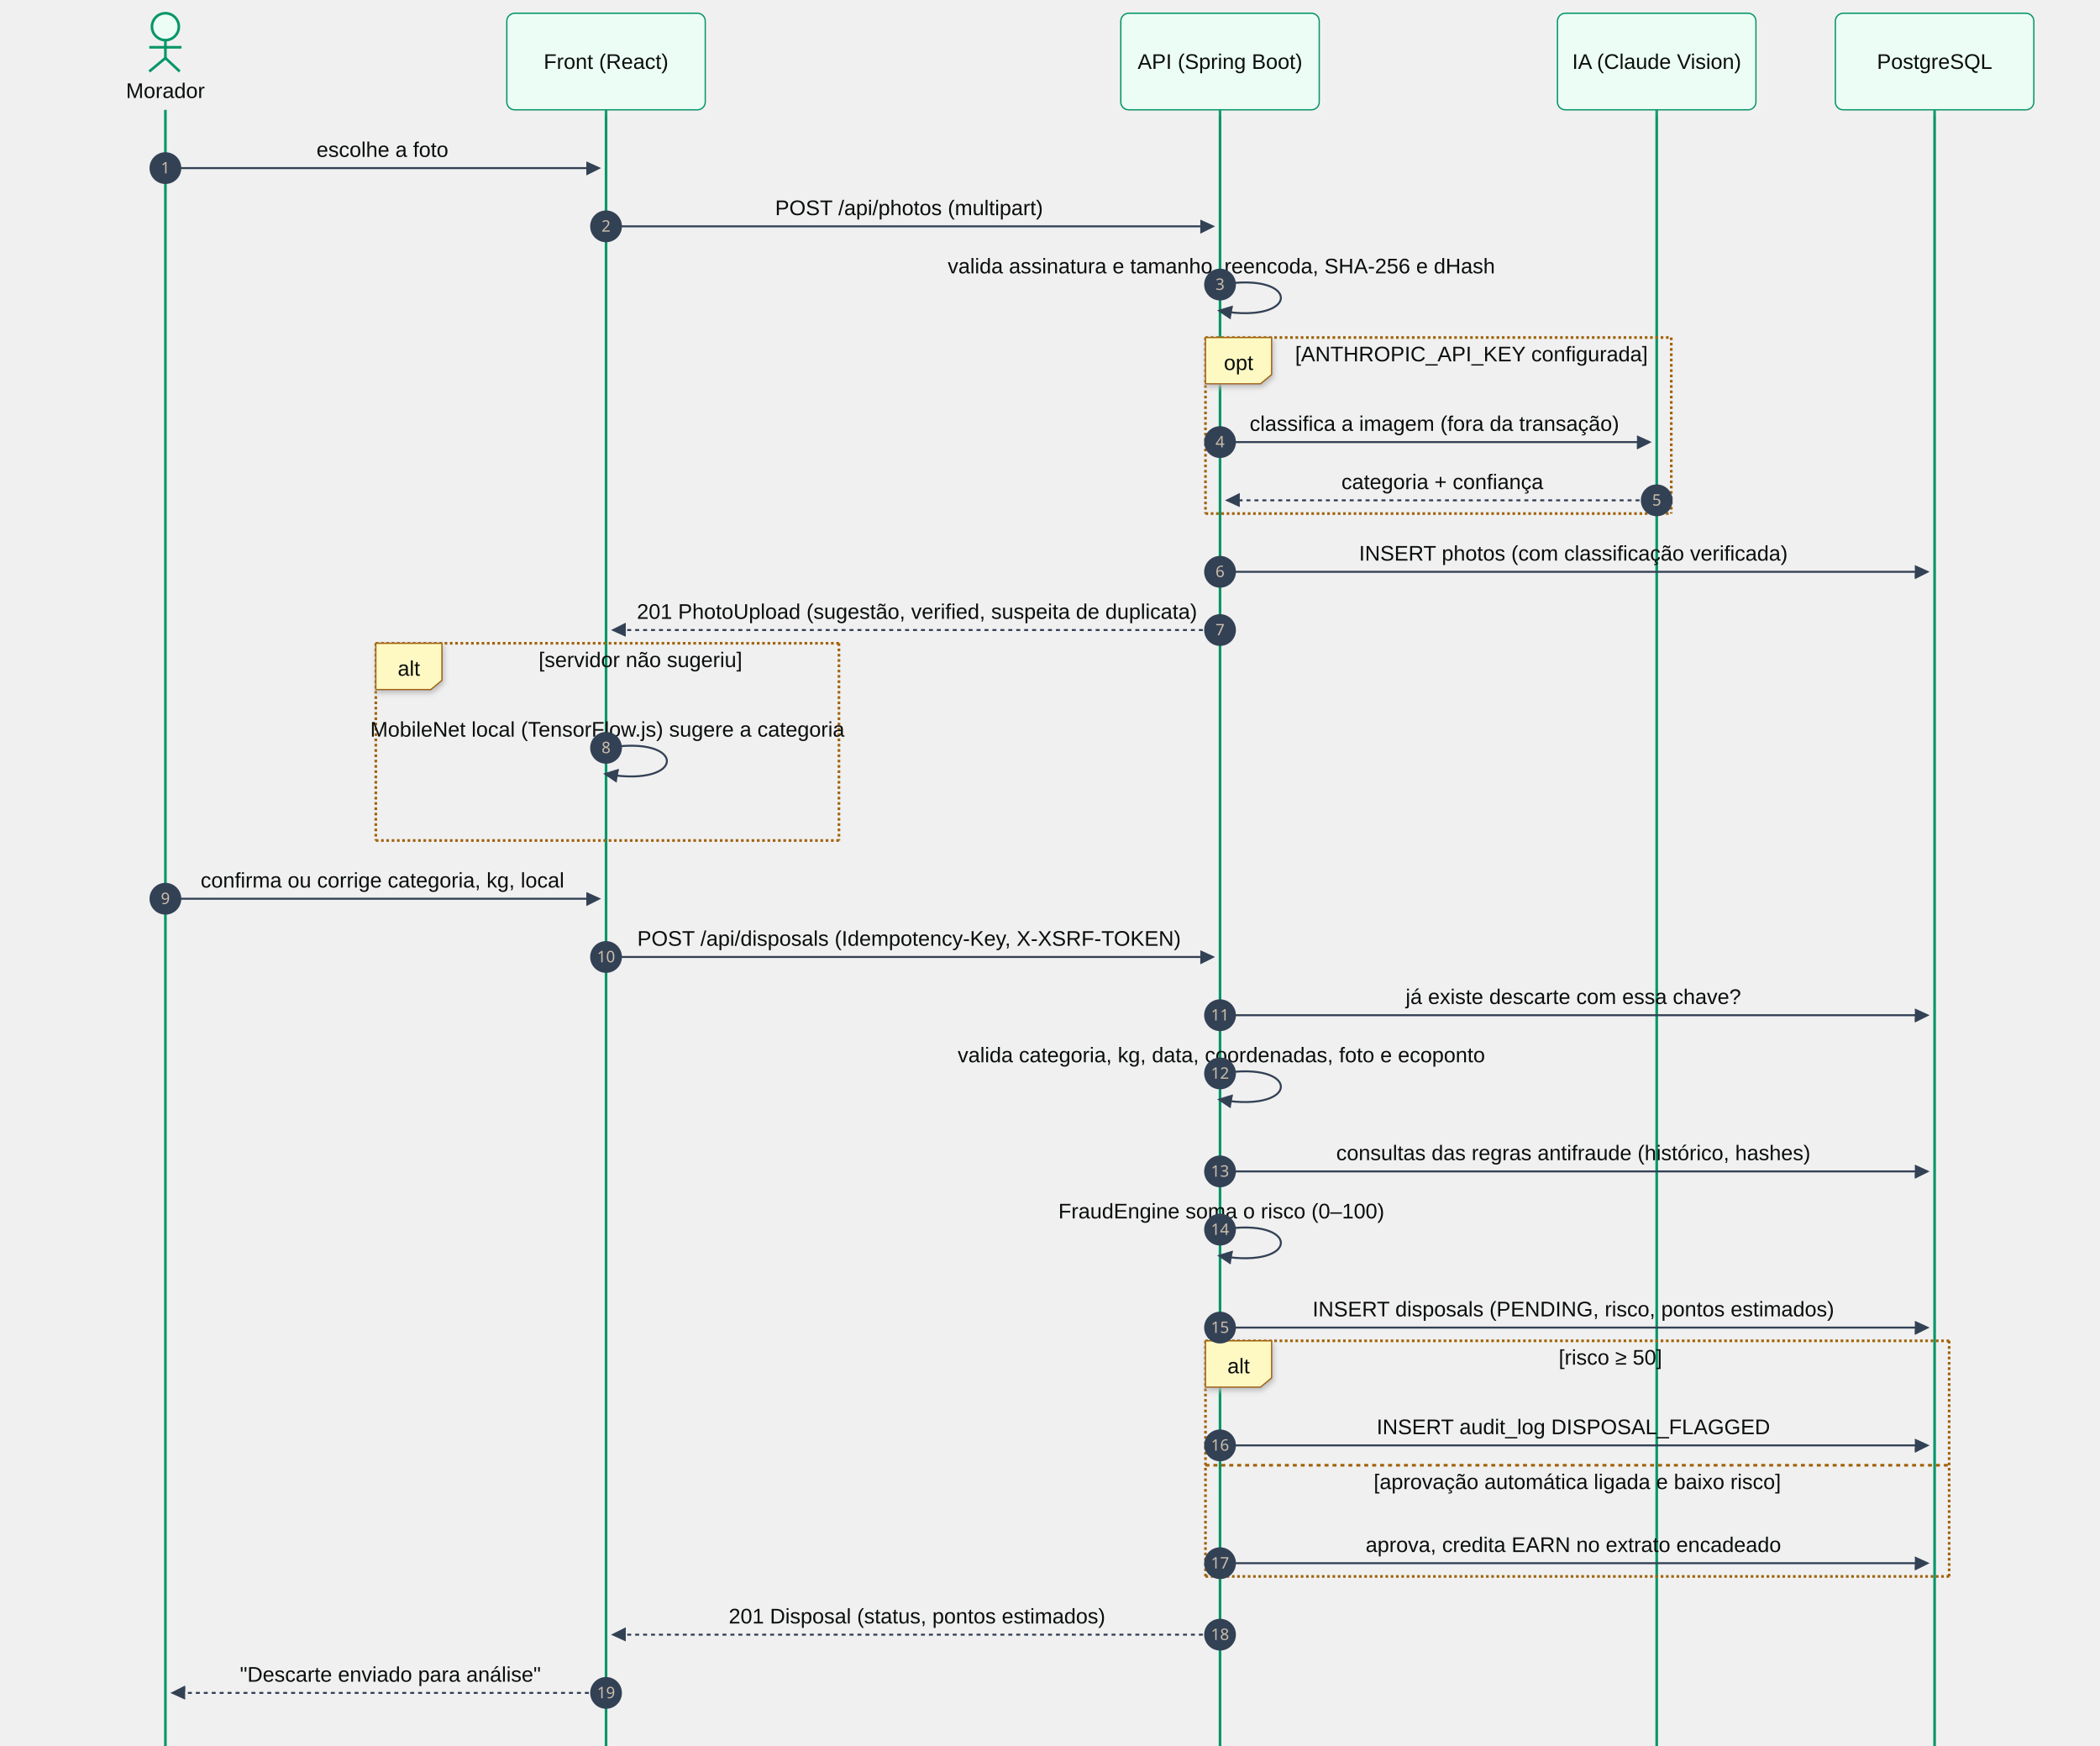
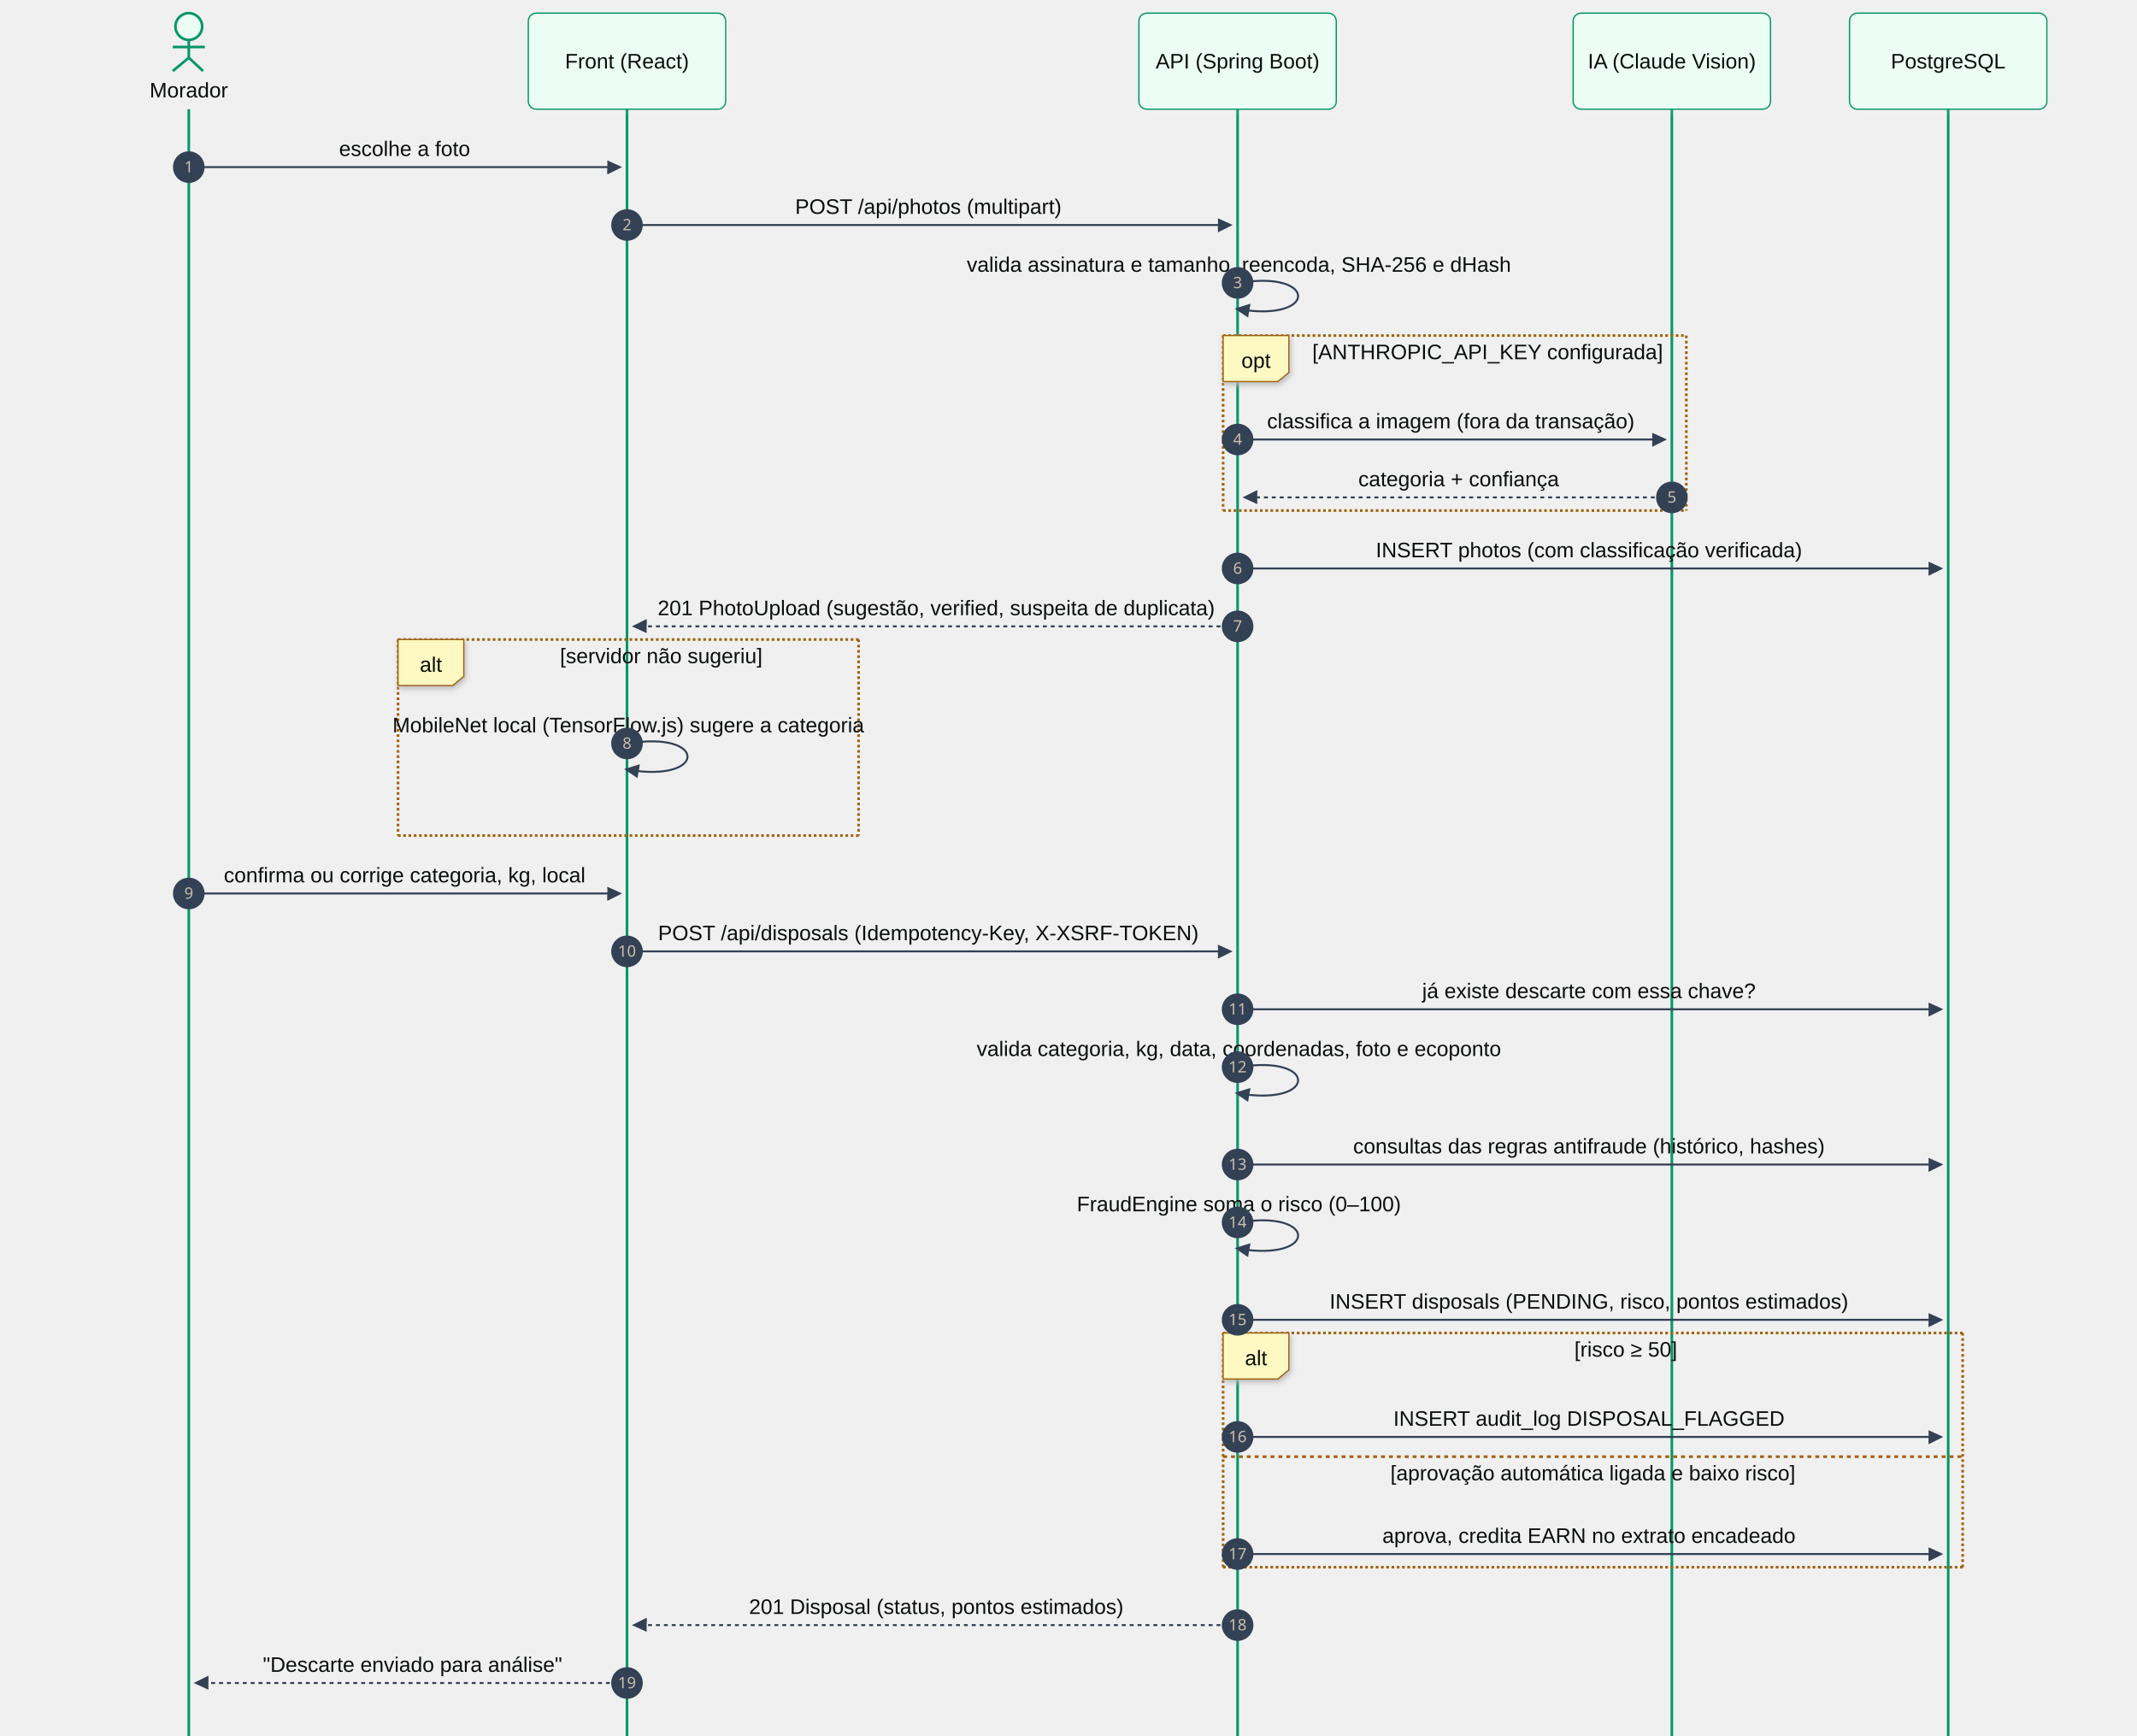
- <svg xmlns="http://www.w3.org/2000/svg" id="my-svg" width="100%" style="max-width: 1587px; background-color: white;" viewBox="-50 -10 1587 1319" role="graphics-document document" aria-roledescription="sequence">
+ <svg xmlns="http://www.w3.org/2000/svg" id="my-svg" width="1587" height="1289" viewBox="-50 -10 1587 1319" role="graphics-document document" aria-roledescription="sequence" style="background-color: white;">
  <g>
    <line id="actor4" x1="1412" y1="73" x2="1412" y2="2000" class="actor-line 200" stroke-width="0.5px" stroke="#999" name="D" data-et="life-line" data-id="D" />
    <g id="root-4" data-look="neo" data-et="participant" data-type="participant" data-id="D">
      <rect x="1337" y="0" fill="#eaeaea" stroke="#666" width="150" height="73" name="D" rx="6" ry="6" class="actor actor-top" data-look="neo" filter="url(#my-svg-drop-shadow)" />
      <text x="1412" y="36.5" dominant-baseline="central" alignment-baseline="central" class="actor actor-box" style="text-anchor: middle; font-size: 16px; font-weight: 400;">
        <tspan x="1412" dy="0">PostgreSQL</tspan>
      </text>
    </g>
  </g>
  <g>
    <line id="actor3" x1="1202" y1="73" x2="1202" y2="2000" class="actor-line 200" stroke-width="0.5px" stroke="#999" name="IA" data-et="life-line" data-id="IA" />
    <g id="root-3" data-look="neo" data-et="participant" data-type="participant" data-id="IA">
      <rect x="1127" y="0" fill="#eaeaea" stroke="#666" width="150" height="73" name="IA" rx="6" ry="6" class="actor actor-top" data-look="neo" filter="url(#my-svg-drop-shadow)" />
      <text x="1202" y="36.5" dominant-baseline="central" alignment-baseline="central" class="actor actor-box" style="text-anchor: middle; font-size: 16px; font-weight: 400;">
        <tspan x="1202" dy="0">IA (Claude Vision)</tspan>
      </text>
    </g>
  </g>
  <g>
    <line id="actor2" x1="872" y1="73" x2="872" y2="2000" class="actor-line 200" stroke-width="0.5px" stroke="#999" name="A" data-et="life-line" data-id="A" />
    <g id="root-2" data-look="neo" data-et="participant" data-type="participant" data-id="A">
      <rect x="797" y="0" fill="#eaeaea" stroke="#666" width="150" height="73" name="A" rx="6" ry="6" class="actor actor-top" data-look="neo" filter="url(#my-svg-drop-shadow)" />
      <text x="872" y="36.5" dominant-baseline="central" alignment-baseline="central" class="actor actor-box" style="text-anchor: middle; font-size: 16px; font-weight: 400;">
        <tspan x="872" dy="0">API (Spring Boot)</tspan>
      </text>
    </g>
  </g>
  <g>
    <line id="actor1" x1="408" y1="73" x2="408" y2="2000" class="actor-line 200" stroke-width="0.5px" stroke="#999" name="F" data-et="life-line" data-id="F" />
    <g id="root-1" data-look="neo" data-et="participant" data-type="participant" data-id="F">
      <rect x="333" y="0" fill="#eaeaea" stroke="#666" width="150" height="73" name="F" rx="6" ry="6" class="actor actor-top" data-look="neo" filter="url(#my-svg-drop-shadow)" />
      <text x="408" y="36.5" dominant-baseline="central" alignment-baseline="central" class="actor actor-box" style="text-anchor: middle; font-size: 16px; font-weight: 400;">
        <tspan x="408" dy="0">Front (React)</tspan>
      </text>
    </g>
  </g>
  <g>
    <line id="actor0" x1="75" y1="73" x2="75" y2="2000" class="actor-line 200" stroke-width="0.5px" stroke="#999" name="M" data-et="life-line" data-id="M" />
  </g>
  <style>#my-svg{font-family:Segoe UI,Arial,sans-serif;font-size:16px;fill:#0a0e0c;}@keyframes edge-animation-frame{from{stroke-dashoffset:0;}}@keyframes dash{to{stroke-dashoffset:0;}}#my-svg .edge-animation-slow{stroke-dasharray:9,5!important;stroke-dashoffset:900;animation:dash 50s linear infinite;stroke-linecap:round;}#my-svg .edge-animation-fast{stroke-dasharray:9,5!important;stroke-dashoffset:900;animation:dash 20s linear infinite;stroke-linecap:round;}#my-svg .error-icon{fill:#ffffff;}#my-svg .error-text{fill:#000000;stroke:#000000;}#my-svg .edge-thickness-normal{stroke-width:1px;}#my-svg .edge-thickness-thick{stroke-width:3.5px;}#my-svg .edge-pattern-solid{stroke-dasharray:0;}#my-svg .edge-thickness-invisible{stroke-width:0;fill:none;}#my-svg .edge-pattern-dashed{stroke-dasharray:3;}#my-svg .edge-pattern-dotted{stroke-dasharray:2;}#my-svg .marker{fill:#334155;stroke:#334155;}#my-svg .marker.cross{stroke:#334155;}#my-svg svg{font-family:Segoe UI,Arial,sans-serif;font-size:16px;}#my-svg p{margin:0;}#my-svg .actor{stroke:#059669;fill:#ecfdf5;stroke-width:1;}#my-svg rect.actor.outer-path[data-look="neo"]{filter:drop-shadow( 1px 2px 2px rgba(185,185,185,1));}#my-svg rect.note[data-look="neo"]{stroke:#a16207;fill:#fef9c3;filter:drop-shadow( 1px 2px 2px rgba(185,185,185,1));}#my-svg text.actor&gt;tspan{fill:#0a0e0c;stroke:none;}#my-svg .actor-line{stroke:#059669;}#my-svg .innerArc{stroke-width:1.5;stroke-dasharray:none;}#my-svg .messageLine0{stroke-width:1.5;stroke-dasharray:none;stroke:#334155;}#my-svg .messageLine1{stroke-width:1.5;stroke-dasharray:2,2;stroke:#334155;}#my-svg [id$="-arrowhead"] path{fill:#334155;stroke:#334155;}#my-svg .sequenceNumber{fill:#ccbeaa;}#my-svg [id$="-sequencenumber"]{fill:#334155;}#my-svg [id$="-crosshead"] path{fill:#334155;stroke:#334155;}#my-svg .messageText{fill:#0a0e0c;stroke:none;}#my-svg .labelBox{stroke:#a16207;fill:#fef9c3;filter:drop-shadow( 1px 2px 2px rgba(185,185,185,1));}#my-svg .labelText,#my-svg .labelText&gt;tspan{fill:#0a0e0c;stroke:none;}#my-svg .loopText,#my-svg .loopText&gt;tspan{fill:#0a0e0c;stroke:none;}#my-svg .sectionTitle,#my-svg .sectionTitle&gt;tspan{fill:#0a0e0c;stroke:none;}#my-svg .loopLine{stroke-width:2px;stroke-dasharray:2,2;stroke:#a16207;fill:#a16207;}#my-svg .note{stroke:#a16207;fill:#fef9c3;}#my-svg .noteText,#my-svg .noteText&gt;tspan{fill:#333;stroke:none;}#my-svg .activation0{fill:#d1fae5;stroke:hsl(210, 40%, 86.078%);}#my-svg .activation1{fill:#d1fae5;stroke:hsl(210, 40%, 86.078%);}#my-svg .activation2{fill:#d1fae5;stroke:hsl(210, 40%, 86.078%);}#my-svg .actorPopupMenu{position:absolute;}#my-svg .actorPopupMenuPanel{position:absolute;fill:#ecfdf5;box-shadow:0px 8px 16px 0px rgba(0,0,0,0.2);filter:drop-shadow(3px 5px 2px rgb(0 0 0 / 0.4));}#my-svg .actor-man circle,#my-svg line{fill:#ecfdf5;stroke-width:2px;}#my-svg g rect.rect{filter:drop-shadow( 1px 2px 2px rgba(185,185,185,1));stroke:#059669;}#my-svg .node .neo-node{stroke:#059669;}#my-svg [data-look="neo"].node rect,#my-svg [data-look="neo"].cluster rect,#my-svg [data-look="neo"].node polygon{stroke:url(#my-svg-gradient);filter:drop-shadow( 1px 2px 2px rgba(185,185,185,1));}#my-svg [data-look="neo"].swimlane.cluster rect{filter:none;}#my-svg [data-look="neo"].node path{stroke:url(#my-svg-gradient);stroke-width:1px;}#my-svg [data-look="neo"].node .outer-path{filter:drop-shadow( 1px 2px 2px rgba(185,185,185,1));}#my-svg [data-look="neo"].node .neo-line path{stroke:#059669;filter:none;}#my-svg [data-look="neo"].node circle{stroke:url(#my-svg-gradient);filter:drop-shadow( 1px 2px 2px rgba(185,185,185,1));}#my-svg [data-look="neo"].node circle .state-start{fill:#000000;}#my-svg [data-look="neo"].icon-shape .icon{fill:url(#my-svg-gradient);filter:drop-shadow( 1px 2px 2px rgba(185,185,185,1));}#my-svg [data-look="neo"].icon-shape .icon-neo path{stroke:url(#my-svg-gradient);filter:drop-shadow( 1px 2px 2px rgba(185,185,185,1));}#my-svg :root{--mermaid-font-family:"trebuchet ms",verdana,arial,sans-serif;}</style>
  <g />
  <defs>
    <symbol id="my-svg-computer" width="24" height="24">
      <path transform="scale(.5)" d="M2 2v13h20v-13h-20zm18 11h-16v-9h16v9zm-10.228 6l.466-1h3.524l.467 1h-4.457zm14.228 3h-24l2-6h2.104l-1.33 4h18.45l-1.297-4h2.073l2 6zm-5-10h-14v-7h14v7z" />
    </symbol>
  </defs>
  <defs>
    <symbol id="my-svg-database" fill-rule="evenodd" clip-rule="evenodd">
      <path transform="scale(.5)" d="M12.258.001l.256.004.255.005.253.008.251.01.249.012.247.015.246.016.242.019.241.02.239.023.236.024.233.027.231.028.229.031.225.032.223.034.22.036.217.038.214.04.211.041.208.043.205.045.201.046.198.048.194.05.191.051.187.053.183.054.18.056.175.057.172.059.168.06.163.061.16.063.155.064.15.066.074.033.073.033.071.034.07.034.069.035.068.035.067.035.066.035.064.036.064.036.062.036.06.036.06.037.058.037.058.037.055.038.055.038.053.038.052.038.051.039.05.039.048.039.047.039.045.04.044.04.043.04.041.04.04.041.039.041.037.041.036.041.034.041.033.042.032.042.03.042.029.042.027.042.026.043.024.043.023.043.021.043.02.043.018.044.017.043.015.044.013.044.012.044.011.045.009.044.007.045.006.045.004.045.002.045.001.045v17l-.001.045-.002.045-.004.045-.006.045-.007.045-.009.044-.011.045-.012.044-.013.044-.015.044-.017.043-.018.044-.02.043-.021.043-.023.043-.024.043-.026.043-.027.042-.029.042-.03.042-.032.042-.033.042-.034.041-.036.041-.037.041-.039.041-.04.041-.041.04-.043.04-.044.04-.045.04-.047.039-.048.039-.05.039-.051.039-.052.038-.053.038-.055.038-.055.038-.058.037-.058.037-.06.037-.06.036-.062.036-.064.036-.064.036-.066.035-.067.035-.068.035-.069.035-.07.034-.071.034-.073.033-.074.033-.15.066-.155.064-.16.063-.163.061-.168.06-.172.059-.175.057-.18.056-.183.054-.187.053-.191.051-.194.05-.198.048-.201.046-.205.045-.208.043-.211.041-.214.04-.217.038-.22.036-.223.034-.225.032-.229.031-.231.028-.233.027-.236.024-.239.023-.241.02-.242.019-.246.016-.247.015-.249.012-.251.01-.253.008-.255.005-.256.004-.258.001-.258-.001-.256-.004-.255-.005-.253-.008-.251-.01-.249-.012-.247-.015-.245-.016-.243-.019-.241-.02-.238-.023-.236-.024-.234-.027-.231-.028-.228-.031-.226-.032-.223-.034-.22-.036-.217-.038-.214-.04-.211-.041-.208-.043-.204-.045-.201-.046-.198-.048-.195-.05-.19-.051-.187-.053-.184-.054-.179-.056-.176-.057-.172-.059-.167-.06-.164-.061-.159-.063-.155-.064-.151-.066-.074-.033-.072-.033-.072-.034-.07-.034-.069-.035-.068-.035-.067-.035-.066-.035-.064-.036-.063-.036-.062-.036-.061-.036-.06-.037-.058-.037-.057-.037-.056-.038-.055-.038-.053-.038-.052-.038-.051-.039-.049-.039-.049-.039-.046-.039-.046-.04-.044-.04-.043-.04-.041-.04-.04-.041-.039-.041-.037-.041-.036-.041-.034-.041-.033-.042-.032-.042-.03-.042-.029-.042-.027-.042-.026-.043-.024-.043-.023-.043-.021-.043-.02-.043-.018-.044-.017-.043-.015-.044-.013-.044-.012-.044-.011-.045-.009-.044-.007-.045-.006-.045-.004-.045-.002-.045-.001-.045v-17l.001-.045.002-.045.004-.045.006-.045.007-.045.009-.044.011-.045.012-.044.013-.044.015-.044.017-.043.018-.044.02-.043.021-.043.023-.043.024-.043.026-.043.027-.042.029-.042.03-.042.032-.042.033-.042.034-.041.036-.041.037-.041.039-.041.04-.041.041-.04.043-.04.044-.04.046-.04.046-.039.049-.039.049-.039.051-.039.052-.038.053-.038.055-.038.056-.038.057-.037.058-.037.06-.037.061-.036.062-.036.063-.036.064-.036.066-.035.067-.035.068-.035.069-.035.07-.034.072-.034.072-.033.074-.033.151-.066.155-.064.159-.063.164-.061.167-.06.172-.059.176-.057.179-.056.184-.054.187-.053.19-.051.195-.05.198-.048.201-.046.204-.045.208-.043.211-.041.214-.04.217-.038.22-.036.223-.034.226-.032.228-.031.231-.028.234-.027.236-.024.238-.023.241-.02.243-.019.245-.016.247-.015.249-.012.251-.01.253-.008.255-.005.256-.004.258-.001.258.001zm-9.258 20.499v.01l.001.021.003.021.004.022.005.021.006.022.007.022.009.023.01.022.011.023.012.023.013.023.015.023.016.024.017.023.018.024.019.024.021.024.022.025.023.024.024.025.052.049.056.05.061.051.066.051.07.051.075.051.079.052.084.052.088.052.092.052.097.052.102.051.105.052.11.052.114.051.119.051.123.051.127.05.131.05.135.05.139.048.144.049.147.047.152.047.155.047.16.045.163.045.167.043.171.043.176.041.178.041.183.039.187.039.19.037.194.035.197.035.202.033.204.031.209.03.212.029.216.027.219.025.222.024.226.021.23.02.233.018.236.016.24.015.243.012.246.01.249.008.253.005.256.004.259.001.26-.001.257-.004.254-.005.25-.008.247-.011.244-.012.241-.014.237-.016.233-.018.231-.021.226-.021.224-.024.22-.026.216-.027.212-.028.21-.031.205-.031.202-.034.198-.034.194-.036.191-.037.187-.039.183-.04.179-.04.175-.042.172-.043.168-.044.163-.045.16-.046.155-.046.152-.047.148-.048.143-.049.139-.049.136-.05.131-.05.126-.05.123-.051.118-.052.114-.051.11-.052.106-.052.101-.052.096-.052.092-.052.088-.053.083-.051.079-.052.074-.052.07-.051.065-.051.06-.051.056-.05.051-.05.023-.024.023-.025.021-.024.02-.024.019-.024.018-.024.017-.024.015-.023.014-.024.013-.023.012-.023.01-.023.01-.022.008-.022.006-.022.006-.022.004-.022.004-.021.001-.021.001-.021v-4.127l-.077.055-.08.053-.083.054-.085.053-.087.052-.09.052-.093.051-.095.05-.097.05-.1.049-.102.049-.105.048-.106.047-.109.047-.111.046-.114.045-.115.045-.118.044-.12.043-.122.042-.124.042-.126.041-.128.04-.13.04-.132.038-.134.038-.135.037-.138.037-.139.035-.142.035-.143.034-.144.033-.147.032-.148.031-.15.03-.151.03-.153.029-.154.027-.156.027-.158.026-.159.025-.161.024-.162.023-.163.022-.165.021-.166.02-.167.019-.169.018-.169.017-.171.016-.173.015-.173.014-.175.013-.175.012-.177.011-.178.01-.179.008-.179.008-.181.006-.182.005-.182.004-.184.003-.184.002h-.37l-.184-.002-.184-.003-.182-.004-.182-.005-.181-.006-.179-.008-.179-.008-.178-.01-.176-.011-.176-.012-.175-.013-.173-.014-.172-.015-.171-.016-.17-.017-.169-.018-.167-.019-.166-.02-.165-.021-.163-.022-.162-.023-.161-.024-.159-.025-.157-.026-.156-.027-.155-.027-.153-.029-.151-.03-.15-.03-.148-.031-.146-.032-.145-.033-.143-.034-.141-.035-.14-.035-.137-.037-.136-.037-.134-.038-.132-.038-.13-.04-.128-.04-.126-.041-.124-.042-.122-.042-.12-.044-.117-.043-.116-.045-.113-.045-.112-.046-.109-.047-.106-.047-.105-.048-.102-.049-.1-.049-.097-.05-.095-.05-.093-.052-.09-.051-.087-.052-.085-.053-.083-.054-.08-.054-.077-.054v4.127zm0-5.654v.011l.001.021.003.021.004.021.005.022.006.022.007.022.009.022.01.022.011.023.012.023.013.023.015.024.016.023.017.024.018.024.019.024.021.024.022.024.023.025.024.024.052.05.056.05.061.05.066.051.07.051.075.052.079.051.084.052.088.052.092.052.097.052.102.052.105.052.11.051.114.051.119.052.123.05.127.051.131.05.135.049.139.049.144.048.147.048.152.047.155.046.16.045.163.045.167.044.171.042.176.042.178.04.183.04.187.038.19.037.194.036.197.034.202.033.204.032.209.03.212.028.216.027.219.025.222.024.226.022.23.02.233.018.236.016.24.014.243.012.246.01.249.008.253.006.256.003.259.001.26-.001.257-.003.254-.006.25-.008.247-.01.244-.012.241-.015.237-.016.233-.018.231-.02.226-.022.224-.024.22-.025.216-.027.212-.029.21-.03.205-.032.202-.033.198-.035.194-.036.191-.037.187-.039.183-.039.179-.041.175-.042.172-.043.168-.044.163-.045.16-.045.155-.047.152-.047.148-.048.143-.048.139-.05.136-.049.131-.05.126-.051.123-.051.118-.051.114-.052.11-.052.106-.052.101-.052.096-.052.092-.052.088-.052.083-.052.079-.052.074-.051.07-.052.065-.051.06-.05.056-.051.051-.049.023-.025.023-.024.021-.025.02-.024.019-.024.018-.024.017-.024.015-.023.014-.023.013-.024.012-.022.01-.023.01-.023.008-.022.006-.022.006-.022.004-.021.004-.022.001-.021.001-.021v-4.139l-.077.054-.08.054-.083.054-.085.052-.087.053-.09.051-.093.051-.095.051-.097.05-.1.049-.102.049-.105.048-.106.047-.109.047-.111.046-.114.045-.115.044-.118.044-.12.044-.122.042-.124.042-.126.041-.128.04-.13.039-.132.039-.134.038-.135.037-.138.036-.139.036-.142.035-.143.033-.144.033-.147.033-.148.031-.15.03-.151.03-.153.028-.154.028-.156.027-.158.026-.159.025-.161.024-.162.023-.163.022-.165.021-.166.02-.167.019-.169.018-.169.017-.171.016-.173.015-.173.014-.175.013-.175.012-.177.011-.178.009-.179.009-.179.007-.181.007-.182.005-.182.004-.184.003-.184.002h-.37l-.184-.002-.184-.003-.182-.004-.182-.005-.181-.007-.179-.007-.179-.009-.178-.009-.176-.011-.176-.012-.175-.013-.173-.014-.172-.015-.171-.016-.17-.017-.169-.018-.167-.019-.166-.02-.165-.021-.163-.022-.162-.023-.161-.024-.159-.025-.157-.026-.156-.027-.155-.028-.153-.028-.151-.03-.15-.03-.148-.031-.146-.033-.145-.033-.143-.033-.141-.035-.14-.036-.137-.036-.136-.037-.134-.038-.132-.039-.13-.039-.128-.04-.126-.041-.124-.042-.122-.043-.12-.043-.117-.044-.116-.044-.113-.046-.112-.046-.109-.046-.106-.047-.105-.048-.102-.049-.1-.049-.097-.05-.095-.051-.093-.051-.09-.051-.087-.053-.085-.052-.083-.054-.08-.054-.077-.054v4.139zm0-5.666v.011l.001.02.003.022.004.021.005.022.006.021.007.022.009.023.01.022.011.023.012.023.013.023.015.023.016.024.017.024.018.023.019.024.021.025.022.024.023.024.024.025.052.05.056.05.061.05.066.051.07.051.075.052.079.051.084.052.088.052.092.052.097.052.102.052.105.051.11.052.114.051.119.051.123.051.127.05.131.05.135.05.139.049.144.048.147.048.152.047.155.046.16.045.163.045.167.043.171.043.176.042.178.04.183.04.187.038.19.037.194.036.197.034.202.033.204.032.209.03.212.028.216.027.219.025.222.024.226.021.23.02.233.018.236.017.24.014.243.012.246.01.249.008.253.006.256.003.259.001.26-.001.257-.003.254-.006.25-.008.247-.01.244-.013.241-.014.237-.016.233-.018.231-.02.226-.022.224-.024.22-.025.216-.027.212-.029.21-.03.205-.032.202-.033.198-.035.194-.036.191-.037.187-.039.183-.039.179-.041.175-.042.172-.043.168-.044.163-.045.16-.045.155-.047.152-.047.148-.048.143-.049.139-.049.136-.049.131-.051.126-.05.123-.051.118-.052.114-.051.11-.052.106-.052.101-.052.096-.052.092-.052.088-.052.083-.052.079-.052.074-.052.07-.051.065-.051.06-.051.056-.05.051-.049.023-.025.023-.025.021-.024.02-.024.019-.024.018-.024.017-.024.015-.023.014-.024.013-.023.012-.023.01-.022.01-.023.008-.022.006-.022.006-.022.004-.022.004-.021.001-.021.001-.021v-4.153l-.077.054-.08.054-.083.053-.085.053-.087.053-.09.051-.093.051-.095.051-.097.05-.1.049-.102.048-.105.048-.106.048-.109.046-.111.046-.114.046-.115.044-.118.044-.12.043-.122.043-.124.042-.126.041-.128.04-.13.039-.132.039-.134.038-.135.037-.138.036-.139.036-.142.034-.143.034-.144.033-.147.032-.148.032-.15.03-.151.03-.153.028-.154.028-.156.027-.158.026-.159.024-.161.024-.162.023-.163.023-.165.021-.166.02-.167.019-.169.018-.169.017-.171.016-.173.015-.173.014-.175.013-.175.012-.177.01-.178.01-.179.009-.179.007-.181.006-.182.006-.182.004-.184.003-.184.001-.185.001-.185-.001-.184-.001-.184-.003-.182-.004-.182-.006-.181-.006-.179-.007-.179-.009-.178-.01-.176-.01-.176-.012-.175-.013-.173-.014-.172-.015-.171-.016-.17-.017-.169-.018-.167-.019-.166-.02-.165-.021-.163-.023-.162-.023-.161-.024-.159-.024-.157-.026-.156-.027-.155-.028-.153-.028-.151-.03-.15-.03-.148-.032-.146-.032-.145-.033-.143-.034-.141-.034-.14-.036-.137-.036-.136-.037-.134-.038-.132-.039-.13-.039-.128-.041-.126-.041-.124-.041-.122-.043-.12-.043-.117-.044-.116-.044-.113-.046-.112-.046-.109-.046-.106-.048-.105-.048-.102-.048-.1-.05-.097-.049-.095-.051-.093-.051-.09-.052-.087-.052-.085-.053-.083-.053-.08-.054-.077-.054v4.153zm8.74-8.179l-.257.004-.254.005-.25.008-.247.011-.244.012-.241.014-.237.016-.233.018-.231.021-.226.022-.224.023-.22.026-.216.027-.212.028-.21.031-.205.032-.202.033-.198.034-.194.036-.191.038-.187.038-.183.04-.179.041-.175.042-.172.043-.168.043-.163.045-.16.046-.155.046-.152.048-.148.048-.143.048-.139.049-.136.05-.131.05-.126.051-.123.051-.118.051-.114.052-.11.052-.106.052-.101.052-.096.052-.092.052-.088.052-.083.052-.079.052-.074.051-.07.052-.065.051-.06.05-.056.05-.051.05-.023.025-.023.024-.021.024-.02.025-.019.024-.018.024-.017.023-.015.024-.014.023-.013.023-.012.023-.01.023-.01.022-.008.022-.006.023-.006.021-.004.022-.004.021-.001.021-.001.021.001.021.001.021.004.021.004.022.006.021.006.023.008.022.01.022.01.023.012.023.013.023.014.023.015.024.017.023.018.024.019.024.02.025.021.024.023.024.023.025.051.05.056.05.06.05.065.051.07.052.074.051.079.052.083.052.088.052.092.052.096.052.101.052.106.052.11.052.114.052.118.051.123.051.126.051.131.05.136.05.139.049.143.048.148.048.152.048.155.046.16.046.163.045.168.043.172.043.175.042.179.041.183.04.187.038.191.038.194.036.198.034.202.033.205.032.21.031.212.028.216.027.22.026.224.023.226.022.231.021.233.018.237.016.241.014.244.012.247.011.25.008.254.005.257.004.26.001.26-.001.257-.004.254-.005.25-.008.247-.011.244-.012.241-.014.237-.016.233-.018.231-.021.226-.022.224-.023.22-.026.216-.027.212-.028.21-.031.205-.032.202-.033.198-.034.194-.036.191-.038.187-.038.183-.04.179-.041.175-.042.172-.043.168-.043.163-.045.16-.046.155-.046.152-.048.148-.048.143-.048.139-.049.136-.05.131-.05.126-.051.123-.051.118-.051.114-.052.11-.052.106-.052.101-.052.096-.052.092-.052.088-.052.083-.052.079-.052.074-.051.07-.052.065-.051.06-.05.056-.05.051-.05.023-.025.023-.024.021-.024.02-.025.019-.024.018-.024.017-.023.015-.024.014-.023.013-.023.012-.023.01-.023.01-.022.008-.022.006-.023.006-.021.004-.022.004-.021.001-.021.001-.021-.001-.021-.001-.021-.004-.021-.004-.022-.006-.021-.006-.023-.008-.022-.01-.022-.01-.023-.012-.023-.013-.023-.014-.023-.015-.024-.017-.023-.018-.024-.019-.024-.02-.025-.021-.024-.023-.024-.023-.025-.051-.05-.056-.05-.06-.05-.065-.051-.07-.052-.074-.051-.079-.052-.083-.052-.088-.052-.092-.052-.096-.052-.101-.052-.106-.052-.11-.052-.114-.052-.118-.051-.123-.051-.126-.051-.131-.05-.136-.05-.139-.049-.143-.048-.148-.048-.152-.048-.155-.046-.16-.046-.163-.045-.168-.043-.172-.043-.175-.042-.179-.041-.183-.04-.187-.038-.191-.038-.194-.036-.198-.034-.202-.033-.205-.032-.21-.031-.212-.028-.216-.027-.22-.026-.224-.023-.226-.022-.231-.021-.233-.018-.237-.016-.241-.014-.244-.012-.247-.011-.25-.008-.254-.005-.257-.004-.26-.001-.26.001z" />
    </symbol>
  </defs>
  <defs>
    <symbol id="my-svg-clock" width="24" height="24">
      <path transform="scale(.5)" d="M12 2c5.514 0 10 4.486 10 10s-4.486 10-10 10-10-4.486-10-10 4.486-10 10-10zm0-2c-6.627 0-12 5.373-12 12s5.373 12 12 12 12-5.373 12-12-5.373-12-12-12zm5.848 12.459c.202.038.202.333.001.372-1.907.361-6.045 1.111-6.547 1.111-.719 0-1.301-.582-1.301-1.301 0-.512.77-5.447 1.125-7.445.034-.192.312-.181.343.014l.985 6.238 5.394 1.011z" />
    </symbol>
  </defs>
  <defs>
    <marker id="my-svg-arrowhead" refX="7.9" refY="5" markerUnits="userSpaceOnUse" markerWidth="12" markerHeight="12" orient="auto-start-reverse">
      <path d="M -1 0 L 10 5 L 0 10 z" />
    </marker>
  </defs>
  <defs>
    <marker id="my-svg-crosshead" markerWidth="15" markerHeight="8" orient="auto" refX="4" refY="4.5">
      <path fill="none" stroke="#000000" stroke-width="1pt" d="M 1,2 L 6,7 M 6,2 L 1,7" style="stroke-dasharray: 0, 0;" />
    </marker>
  </defs>
  <defs>
    <marker id="my-svg-filled-head" refX="15.5" refY="7" markerWidth="20" markerHeight="28" orient="auto">
      <path d="M 18,7 L9,13 L14,7 L9,1 Z" />
    </marker>
  </defs>
  <defs>
    <marker id="my-svg-sequencenumber" refX="15" refY="15" markerWidth="60" markerHeight="40" orient="auto">
      <circle cx="15" cy="15" r="6" />
    </marker>
  </defs>
  <defs>
    <marker id="my-svg-solidTopArrowHead" refX="7.9" refY="7.25" markerUnits="userSpaceOnUse" markerWidth="12" markerHeight="12" orient="auto-start-reverse">
      <path d="M 0 0 L 10 8 L 0 8 z" />
    </marker>
  </defs>
  <defs>
    <marker id="my-svg-solidBottomArrowHead" refX="7.9" refY="0.75" markerUnits="userSpaceOnUse" markerWidth="12" markerHeight="12" orient="auto-start-reverse">
      <path d="M 0 0 L 10 0 L 0 8 z" />
    </marker>
  </defs>
  <defs>
    <marker id="my-svg-stickTopArrowHead" refX="7.5" refY="7" markerUnits="userSpaceOnUse" markerWidth="12" markerHeight="12" orient="auto-start-reverse">
      <path d="M 0 0 L 7 7" stroke="black" stroke-width="1.5" fill="none" />
    </marker>
  </defs>
  <defs>
    <marker id="my-svg-stickBottomArrowHead" refX="7.5" refY="0" markerUnits="userSpaceOnUse" markerWidth="12" markerHeight="12" orient="auto-start-reverse">
      <path d="M 0 7 L 7 0" stroke="black" stroke-width="1.5" fill="none" />
    </marker>
  </defs>
  <defs>
    <filter id="my-svg-drop-shadow" height="130%" width="130%">
      <feDropShadow dx="4" dy="4" stdDeviation="0" flood-opacity="0.06" flood-color="#FFFFFF" />
    </filter>
  </defs>
  <g data-et="control-structure" data-id="i7">
    <line x1="861" y1="245" x2="1213" y2="245" class="loopLine" />
    <line x1="1213" y1="245" x2="1213" y2="378" class="loopLine" />
    <line x1="861" y1="378" x2="1213" y2="378" class="loopLine" />
    <line x1="861" y1="245" x2="861" y2="378" class="loopLine" />
    <polygon points="861,245 911,245 911,273 902.6,280 861,280" class="labelBox" />
    <text x="886" y="265" text-anchor="middle" dominant-baseline="middle" alignment-baseline="middle" class="labelText" style="font-size: 16px; font-weight: 400;">opt</text>
    <text x="1062" y="263" text-anchor="middle" class="loopText" style="font-size: 16px; font-weight: 400;">
      <tspan x="1062">[ANTHROPIC_API_KEY configurada]</tspan>
    </text>
  </g>
  <g data-et="control-structure" data-id="i12">
    <line x1="234" y1="476" x2="584" y2="476" class="loopLine" />
    <line x1="584" y1="476" x2="584" y2="625" class="loopLine" />
    <line x1="234" y1="625" x2="584" y2="625" class="loopLine" />
    <line x1="234" y1="476" x2="234" y2="625" class="loopLine" />
    <polygon points="234,476 284,476 284,504 275.6,511 234,511" class="labelBox" />
    <text x="259" y="496" text-anchor="middle" dominant-baseline="middle" alignment-baseline="middle" class="labelText" style="font-size: 16px; font-weight: 400;">alt</text>
    <text x="434" y="494" text-anchor="middle" class="loopText" style="font-size: 16px; font-weight: 400;">
      <tspan x="434">[servidor não sugeriu]</tspan>
    </text>
  </g>
  <g data-et="control-structure" data-id="i24">
    <line x1="861" y1="1003" x2="1423" y2="1003" class="loopLine" />
    <line x1="1423" y1="1003" x2="1423" y2="1181" class="loopLine" />
    <line x1="861" y1="1181" x2="1423" y2="1181" class="loopLine" />
    <line x1="861" y1="1003" x2="861" y2="1181" class="loopLine" />
    <line x1="861" y1="1097" x2="1423" y2="1097" class="loopLine" style="stroke-dasharray: 3, 3;" />
    <polygon points="861,1003 911,1003 911,1031 902.6,1038 861,1038" class="labelBox" />
    <text x="886" y="1023" text-anchor="middle" dominant-baseline="middle" alignment-baseline="middle" class="labelText" style="font-size: 16px; font-weight: 400;">alt</text>
    <text x="1167" y="1021" text-anchor="middle" class="loopText" style="font-size: 16px; font-weight: 400;">
      <tspan x="1167">[risco ≥ 50]</tspan>
    </text>
    <text x="1142" y="1115" text-anchor="middle" class="sectionTitle" style="font-size: 16px; font-weight: 400;">[aprovação automática ligada e baixo risco]</text>
  </g>
  <g class="actor-man actor-top" name="M" data-et="participant" data-type="actor" data-id="M" style="stroke: rgb(5, 150, 105);">
    <line id="actor-man-torso0" x1="75" y1="20.308" x2="75" y2="33.846" />
    <line id="actor-man-arms0" x1="62.815" y1="25.723" x2="87.185" y2="25.723" />
    <line x1="62.815" y1="44" x2="75" y2="33.846" />
    <line x1="75" y1="33.846" x2="85.831" y2="44" />
    <circle cx="75" cy="10.154" r="10.154" width="150" height="73" />
    <text x="75" y="58.5" dominant-baseline="central" alignment-baseline="central" class="actor actor-man" style="text-anchor: middle; font-size: 16px; font-weight: 400;">
      <tspan x="75" dy="0">Morador</tspan>
    </text>
  </g>
  <text x="239" y="88" text-anchor="middle" dominant-baseline="middle" alignment-baseline="middle" class="messageText" dy="1em" style="font-size: 16px; font-weight: 400;">escolhe a foto</text>
  <line x1="82" y1="117" x2="401" y2="117" class="messageLine0" data-et="message" data-id="i1" data-from="M" data-to="F" stroke-width="2" stroke="none" marker-end="url(#my-svg-arrowhead)" style="fill: none;" />
  <line x1="75" y1="117" x2="75" y2="117" stroke-width="0" marker-start="url(#my-svg-sequencenumber)" />
  <text x="75" y="121" font-family="sans-serif" font-size="12px" text-anchor="middle" class="sequenceNumber">1</text>
  <text x="637" y="132" text-anchor="middle" dominant-baseline="middle" alignment-baseline="middle" class="messageText" dy="1em" style="font-size: 16px; font-weight: 400;">POST /api/photos (multipart)</text>
  <line x1="415" y1="161" x2="865" y2="161" class="messageLine0" data-et="message" data-id="i2" data-from="F" data-to="A" stroke-width="2" stroke="none" marker-end="url(#my-svg-arrowhead)" style="fill: none;" />
  <line x1="408" y1="161" x2="408" y2="161" stroke-width="0" marker-start="url(#my-svg-sequencenumber)" />
  <text x="408" y="165" font-family="sans-serif" font-size="12px" text-anchor="middle" class="sequenceNumber">2</text>
  <text x="873" y="176" text-anchor="middle" dominant-baseline="middle" alignment-baseline="middle" class="messageText" dy="1em" style="font-size: 16px; font-weight: 400;">valida assinatura e tamanho, reencoda, SHA-256 e dHash</text>
  <path d="M 873,205 C 933,195 933,235 873,225" class="messageLine0" data-et="message" data-id="i3" data-from="A" data-to="A" stroke-width="2" stroke="none" marker-end="url(#my-svg-arrowhead)" x1="879" style="fill: none;" />
  <line x1="872" y1="205" x2="872" y2="205" stroke-width="0" marker-start="url(#my-svg-sequencenumber)" />
  <text x="872" y="209" font-family="sans-serif" font-size="12px" text-anchor="middle" class="sequenceNumber">3</text>
  <text x="1034" y="295" text-anchor="middle" dominant-baseline="middle" alignment-baseline="middle" class="messageText" dy="1em" style="font-size: 16px; font-weight: 400;">classifica a imagem (fora da transação)</text>
  <line x1="879" y1="324" x2="1195" y2="324" class="messageLine0" data-et="message" data-id="i5" data-from="A" data-to="IA" stroke-width="2" stroke="none" marker-end="url(#my-svg-arrowhead)" style="fill: none;" />
  <line x1="872" y1="324" x2="872" y2="324" stroke-width="0" marker-start="url(#my-svg-sequencenumber)" />
  <text x="872" y="328" font-family="sans-serif" font-size="12px" text-anchor="middle" class="sequenceNumber">4</text>
  <text x="1040" y="339" text-anchor="middle" dominant-baseline="middle" alignment-baseline="middle" class="messageText" dy="1em" style="font-size: 16px; font-weight: 400;">categoria + confiança</text>
  <line x1="1207" y1="368" x2="879" y2="368" class="messageLine1" data-et="message" data-id="i6" data-from="IA" data-to="A" stroke-width="2" stroke="none" marker-end="url(#my-svg-arrowhead)" style="stroke-dasharray: 3, 3; fill: none;" />
  <line x1="1202" y1="368" x2="1202" y2="368" stroke-width="0" marker-start="url(#my-svg-sequencenumber)" />
  <text x="1202" y="372" font-family="sans-serif" font-size="12px" text-anchor="middle" class="sequenceNumber">5</text>
  <text x="1139" y="393" text-anchor="middle" dominant-baseline="middle" alignment-baseline="middle" class="messageText" dy="1em" style="font-size: 16px; font-weight: 400;">INSERT photos (com classificação verificada)</text>
  <line x1="879" y1="422" x2="1405" y2="422" class="messageLine0" data-et="message" data-id="i8" data-from="A" data-to="D" stroke-width="2" stroke="none" marker-end="url(#my-svg-arrowhead)" style="fill: none;" />
  <line x1="872" y1="422" x2="872" y2="422" stroke-width="0" marker-start="url(#my-svg-sequencenumber)" />
  <text x="872" y="426" font-family="sans-serif" font-size="12px" text-anchor="middle" class="sequenceNumber">6</text>
  <text x="643" y="437" text-anchor="middle" dominant-baseline="middle" alignment-baseline="middle" class="messageText" dy="1em" style="font-size: 16px; font-weight: 400;">201 PhotoUpload (sugestão, verified, suspeita de duplicata)</text>
  <line x1="877" y1="466" x2="415" y2="466" class="messageLine1" data-et="message" data-id="i9" data-from="A" data-to="F" stroke-width="2" stroke="none" marker-end="url(#my-svg-arrowhead)" style="stroke-dasharray: 3, 3; fill: none;" />
  <line x1="872" y1="466" x2="872" y2="466" stroke-width="0" marker-start="url(#my-svg-sequencenumber)" />
  <text x="872" y="470" font-family="sans-serif" font-size="12px" text-anchor="middle" class="sequenceNumber">7</text>
  <text x="409" y="526" text-anchor="middle" dominant-baseline="middle" alignment-baseline="middle" class="messageText" dy="1em" style="font-size: 16px; font-weight: 400;">MobileNet local (TensorFlow.js) sugere a categoria</text>
  <path d="M 409,555 C 469,545 469,585 409,575" class="messageLine0" data-et="message" data-id="i11" data-from="F" data-to="F" stroke-width="2" stroke="none" marker-end="url(#my-svg-arrowhead)" x1="415" style="fill: none;" />
  <line x1="408" y1="555" x2="408" y2="555" stroke-width="0" marker-start="url(#my-svg-sequencenumber)" />
  <text x="408" y="559" font-family="sans-serif" font-size="12px" text-anchor="middle" class="sequenceNumber">8</text>
  <text x="239" y="640" text-anchor="middle" dominant-baseline="middle" alignment-baseline="middle" class="messageText" dy="1em" style="font-size: 16px; font-weight: 400;">confirma ou corrige categoria, kg, local</text>
  <line x1="82" y1="669" x2="401" y2="669" class="messageLine0" data-et="message" data-id="i13" data-from="M" data-to="F" stroke-width="2" stroke="none" marker-end="url(#my-svg-arrowhead)" style="fill: none;" />
  <line x1="75" y1="669" x2="75" y2="669" stroke-width="0" marker-start="url(#my-svg-sequencenumber)" />
  <text x="75" y="673" font-family="sans-serif" font-size="12px" text-anchor="middle" class="sequenceNumber">9</text>
  <text x="637" y="684" text-anchor="middle" dominant-baseline="middle" alignment-baseline="middle" class="messageText" dy="1em" style="font-size: 16px; font-weight: 400;">POST /api/disposals (Idempotency-Key, X-XSRF-TOKEN)</text>
  <line x1="415" y1="713" x2="865" y2="713" class="messageLine0" data-et="message" data-id="i14" data-from="F" data-to="A" stroke-width="2" stroke="none" marker-end="url(#my-svg-arrowhead)" style="fill: none;" />
  <line x1="408" y1="713" x2="408" y2="713" stroke-width="0" marker-start="url(#my-svg-sequencenumber)" />
  <text x="408" y="717" font-family="sans-serif" font-size="12px" text-anchor="middle" class="sequenceNumber">10</text>
  <text x="1139" y="728" text-anchor="middle" dominant-baseline="middle" alignment-baseline="middle" class="messageText" dy="1em" style="font-size: 16px; font-weight: 400;">já existe descarte com essa chave?</text>
  <line x1="879" y1="757" x2="1405" y2="757" class="messageLine0" data-et="message" data-id="i15" data-from="A" data-to="D" stroke-width="2" stroke="none" marker-end="url(#my-svg-arrowhead)" style="fill: none;" />
  <line x1="872" y1="757" x2="872" y2="757" stroke-width="0" marker-start="url(#my-svg-sequencenumber)" />
  <text x="872" y="761" font-family="sans-serif" font-size="12px" text-anchor="middle" class="sequenceNumber">11</text>
  <text x="873" y="772" text-anchor="middle" dominant-baseline="middle" alignment-baseline="middle" class="messageText" dy="1em" style="font-size: 16px; font-weight: 400;">valida categoria, kg, data, coordenadas, foto e ecoponto</text>
  <path d="M 873,801 C 933,791 933,831 873,821" class="messageLine0" data-et="message" data-id="i16" data-from="A" data-to="A" stroke-width="2" stroke="none" marker-end="url(#my-svg-arrowhead)" x1="879" style="fill: none;" />
  <line x1="872" y1="801" x2="872" y2="801" stroke-width="0" marker-start="url(#my-svg-sequencenumber)" />
  <text x="872" y="805" font-family="sans-serif" font-size="12px" text-anchor="middle" class="sequenceNumber">12</text>
  <text x="1139" y="846" text-anchor="middle" dominant-baseline="middle" alignment-baseline="middle" class="messageText" dy="1em" style="font-size: 16px; font-weight: 400;">consultas das regras antifraude (histórico, hashes)</text>
  <line x1="879" y1="875" x2="1405" y2="875" class="messageLine0" data-et="message" data-id="i17" data-from="A" data-to="D" stroke-width="2" stroke="none" marker-end="url(#my-svg-arrowhead)" style="fill: none;" />
  <line x1="872" y1="875" x2="872" y2="875" stroke-width="0" marker-start="url(#my-svg-sequencenumber)" />
  <text x="872" y="879" font-family="sans-serif" font-size="12px" text-anchor="middle" class="sequenceNumber">13</text>
  <text x="873" y="890" text-anchor="middle" dominant-baseline="middle" alignment-baseline="middle" class="messageText" dy="1em" style="font-size: 16px; font-weight: 400;">FraudEngine soma o risco (0–100)</text>
  <path d="M 873,919 C 933,909 933,949 873,939" class="messageLine0" data-et="message" data-id="i18" data-from="A" data-to="A" stroke-width="2" stroke="none" marker-end="url(#my-svg-arrowhead)" x1="879" style="fill: none;" />
  <line x1="872" y1="919" x2="872" y2="919" stroke-width="0" marker-start="url(#my-svg-sequencenumber)" />
  <text x="872" y="923" font-family="sans-serif" font-size="12px" text-anchor="middle" class="sequenceNumber">14</text>
  <text x="1139" y="964" text-anchor="middle" dominant-baseline="middle" alignment-baseline="middle" class="messageText" dy="1em" style="font-size: 16px; font-weight: 400;">INSERT disposals (PENDING, risco, pontos estimados)</text>
  <line x1="879" y1="993" x2="1405" y2="993" class="messageLine0" data-et="message" data-id="i19" data-from="A" data-to="D" stroke-width="2" stroke="none" marker-end="url(#my-svg-arrowhead)" style="fill: none;" />
  <line x1="872" y1="993" x2="872" y2="993" stroke-width="0" marker-start="url(#my-svg-sequencenumber)" />
  <text x="872" y="997" font-family="sans-serif" font-size="12px" text-anchor="middle" class="sequenceNumber">15</text>
  <text x="1139" y="1053" text-anchor="middle" dominant-baseline="middle" alignment-baseline="middle" class="messageText" dy="1em" style="font-size: 16px; font-weight: 400;">INSERT audit_log DISPOSAL_FLAGGED</text>
  <line x1="879" y1="1082" x2="1405" y2="1082" class="messageLine0" data-et="message" data-id="i21" data-from="A" data-to="D" stroke-width="2" stroke="none" marker-end="url(#my-svg-arrowhead)" style="fill: none;" />
  <line x1="872" y1="1082" x2="872" y2="1082" stroke-width="0" marker-start="url(#my-svg-sequencenumber)" />
  <text x="872" y="1086" font-family="sans-serif" font-size="12px" text-anchor="middle" class="sequenceNumber">16</text>
  <text x="1139" y="1142" text-anchor="middle" dominant-baseline="middle" alignment-baseline="middle" class="messageText" dy="1em" style="font-size: 16px; font-weight: 400;">aprova, credita EARN no extrato encadeado</text>
  <line x1="879" y1="1171" x2="1405" y2="1171" class="messageLine0" data-et="message" data-id="i23" data-from="A" data-to="D" stroke-width="2" stroke="none" marker-end="url(#my-svg-arrowhead)" style="fill: none;" />
  <line x1="872" y1="1171" x2="872" y2="1171" stroke-width="0" marker-start="url(#my-svg-sequencenumber)" />
  <text x="872" y="1175" font-family="sans-serif" font-size="12px" text-anchor="middle" class="sequenceNumber">17</text>
  <text x="643" y="1196" text-anchor="middle" dominant-baseline="middle" alignment-baseline="middle" class="messageText" dy="1em" style="font-size: 16px; font-weight: 400;">201 Disposal (status, pontos estimados)</text>
  <line x1="877" y1="1225" x2="415" y2="1225" class="messageLine1" data-et="message" data-id="i25" data-from="A" data-to="F" stroke-width="2" stroke="none" marker-end="url(#my-svg-arrowhead)" style="stroke-dasharray: 3, 3; fill: none;" />
  <line x1="872" y1="1225" x2="872" y2="1225" stroke-width="0" marker-start="url(#my-svg-sequencenumber)" />
  <text x="872" y="1229" font-family="sans-serif" font-size="12px" text-anchor="middle" class="sequenceNumber">18</text>
  <text x="245" y="1240" text-anchor="middle" dominant-baseline="middle" alignment-baseline="middle" class="messageText" dy="1em" style="font-size: 16px; font-weight: 400;">"Descarte enviado para análise"</text>
  <line x1="413" y1="1269" x2="82" y2="1269" class="messageLine1" data-et="message" data-id="i26" data-from="F" data-to="M" stroke-width="2" stroke="none" marker-end="url(#my-svg-arrowhead)" style="stroke-dasharray: 3, 3; fill: none;" />
  <line x1="408" y1="1269" x2="408" y2="1269" stroke-width="0" marker-start="url(#my-svg-sequencenumber)" />
  <text x="408" y="1273" font-family="sans-serif" font-size="12px" text-anchor="middle" class="sequenceNumber">19</text>
</svg>
